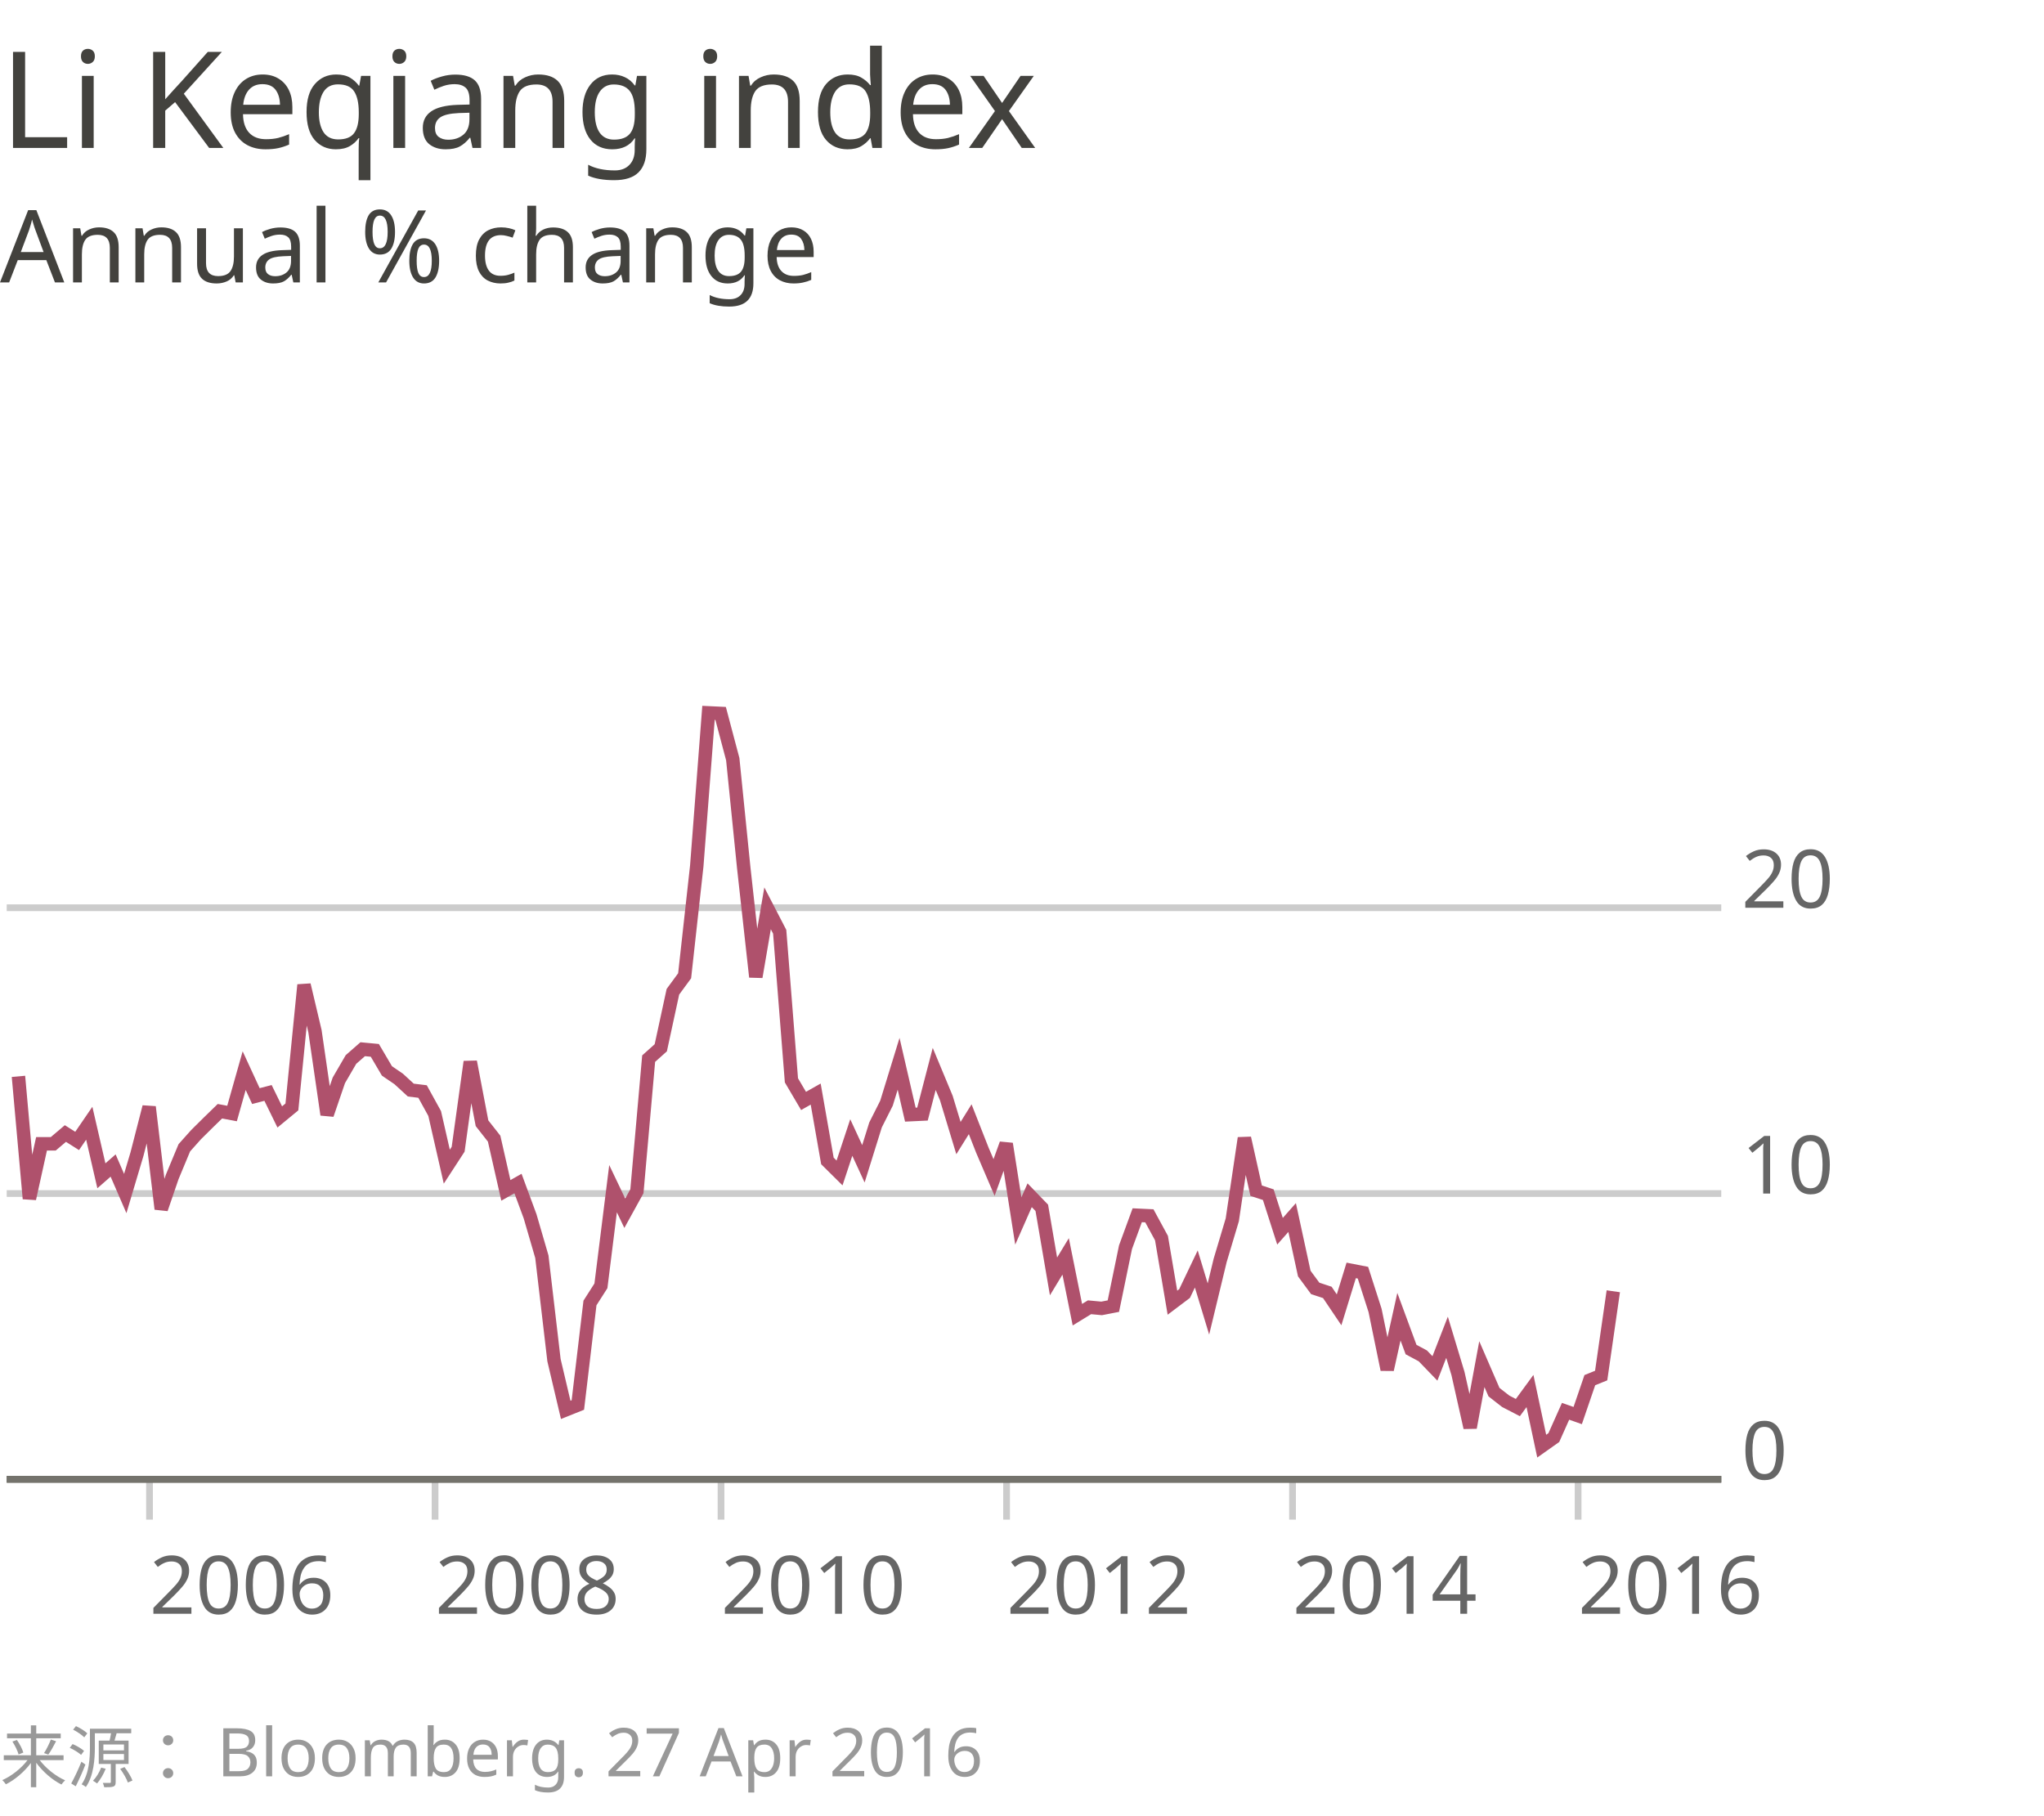
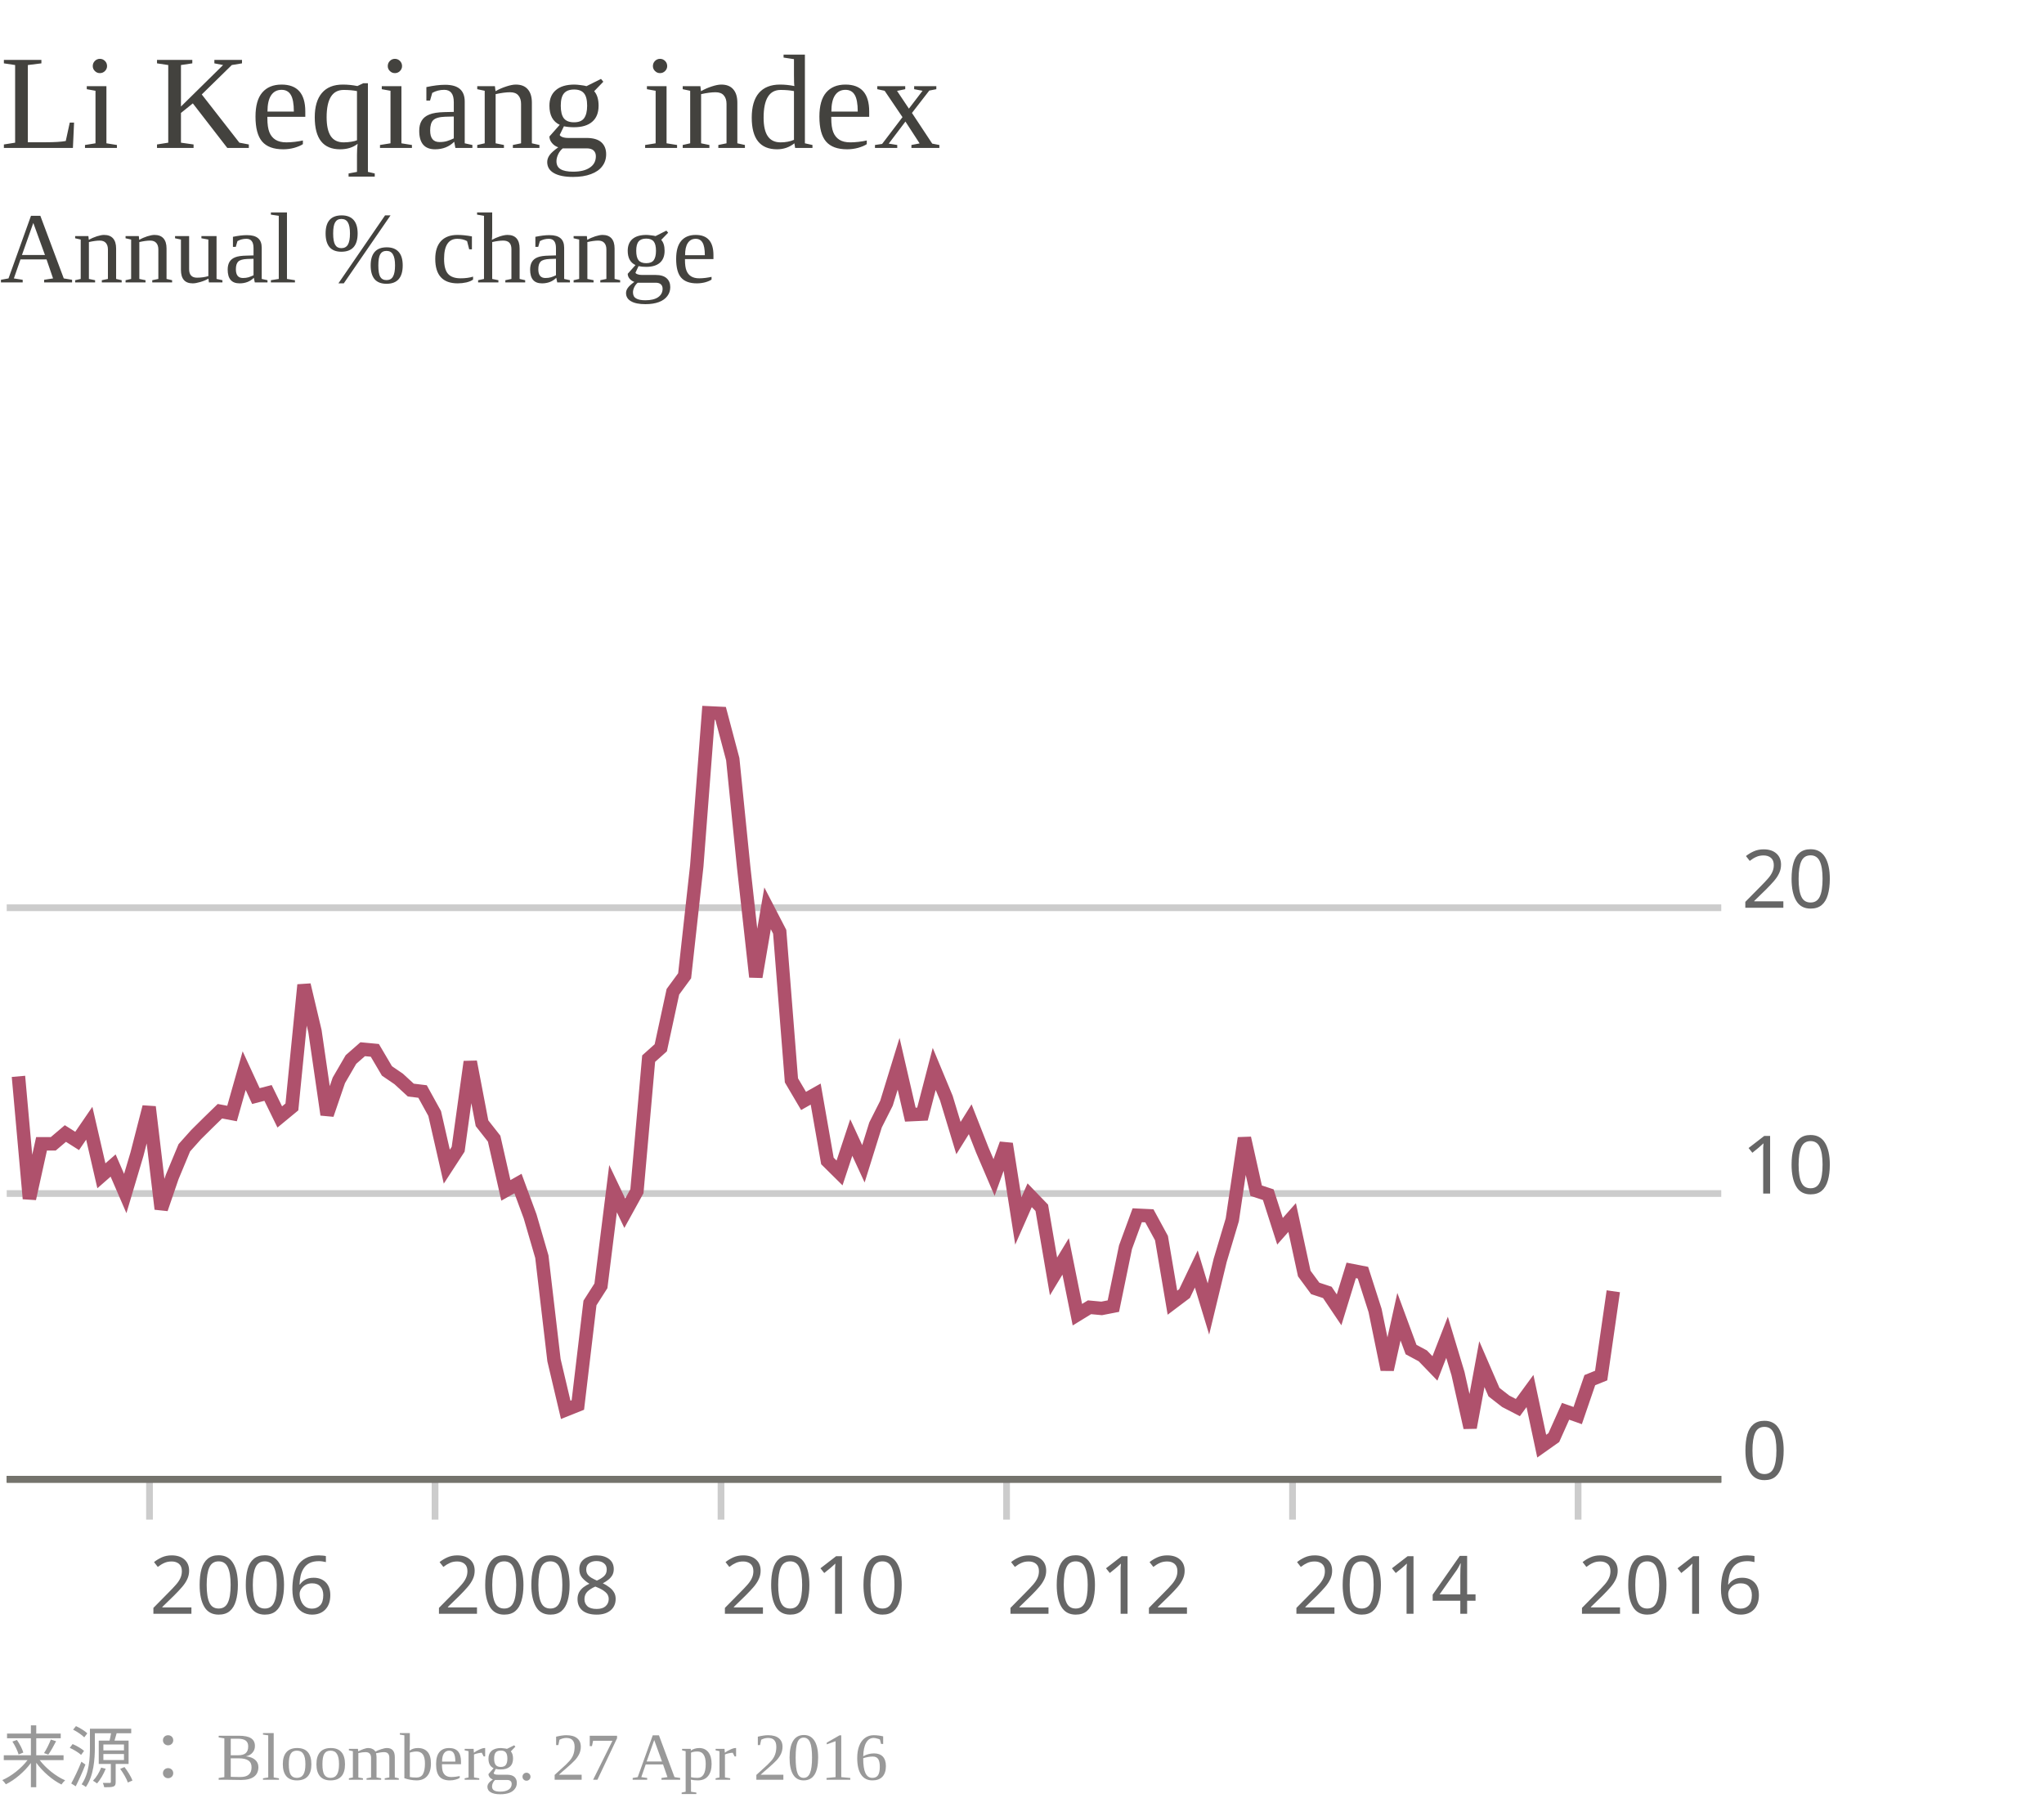
<svg xmlns="http://www.w3.org/2000/svg" viewBox="0 0 304 270">
-   <text class="chart-title" font-family="MetricWeb,sans-serif" fill="#43423e" font-size="20" y="22">Li Keqiang index</text>
-   <text class="chart-subtitle" font-family="MetricWeb,sans-serif" fill="#43423e" font-size="15" y="42">Annual % change</text>
-   <text class="chart-source" font-family="MetricWeb,sans-serif" font-size="10" fill-opacity="0.4" y="265">来源： Bloomberg. 27 Apr 2016</text>
+   <text class="chart-title" fill="#43423e" font-size="20" y="22">Li Keqiang index</text>
+   <text class="chart-subtitle" fill="#43423e" font-size="15" y="42">Annual % change</text>
+   <text class="chart-source" font-size="10" fill-opacity="0.4" y="265">来源： Bloomberg. 27 Apr 2016</text>
  <g transform="translate(1,100)">
    <g transform="translate(0,120)" class="x axis">
      <g class="tick" style="" transform="translate(21.23546,0)">
        <line y2="6" x2="0" fill="none" stroke="#000" stroke-opacity="0.2" />
        <text dy="0" style="" y="20" x="0" font-family="MetricWeb,sans-serif" fill-opacity="0.6" font-size="12" text-anchor="start">2006</text>
      </g>
      <g class="tick" style="" transform="translate(63.70637,0)">
        <line y2="6" x2="0" fill="none" stroke="#000" stroke-opacity="0.2" />
        <text dy="0" style="" y="20" x="0" font-family="MetricWeb,sans-serif" fill-opacity="0.6" font-size="12" text-anchor="start">2008</text>
      </g>
      <g class="tick" style="" transform="translate(106.2355,0)">
        <line y2="6" x2="0" fill="none" stroke="#000" stroke-opacity="0.2" />
        <text dy="0" style="" y="20" x="0" font-family="MetricWeb,sans-serif" fill-opacity="0.6" font-size="12" text-anchor="start">2010</text>
      </g>
      <g class="tick" style="" transform="translate(148.7064,0)">
        <line y2="6" x2="0" fill="none" stroke="#000" stroke-opacity="0.2" />
        <text dy="0" style="" y="20" x="0" font-family="MetricWeb,sans-serif" fill-opacity="0.6" font-size="12" text-anchor="start">2012</text>
      </g>
      <g class="tick" style="" transform="translate(191.2355,0)">
        <line y2="6" x2="0" fill="none" stroke="#000" stroke-opacity="0.2" />
        <text dy="0" style="" y="20" x="0" font-family="MetricWeb,sans-serif" fill-opacity="0.6" font-size="12" text-anchor="start">2014</text>
      </g>
      <g class="tick" style="" transform="translate(233.7064,0)">
        <line y2="6" x2="0" fill="none" stroke="#000" stroke-opacity="0.2" />
        <text dy="0" style="" y="20" x="0" font-family="MetricWeb,sans-serif" fill-opacity="0.6" font-size="12" text-anchor="start">2016</text>
      </g>
      <path class="domain" d="M0,0V0H255V0" fill="none" stroke="#74736c" />
    </g>
    <g transform="translate(255,0)" class="y axis">
      <g class="tick" style="" transform="translate(0,120)">
        <line x2="-255" y2="0" fill="none" stroke="#000" stroke-opacity="0.2" />
        <text dy="0" style="text-anchor: start;" x="3" y="0" font-family="MetricWeb,sans-serif" fill-opacity="0.6" font-size="12">0</text>
      </g>
      <g class="tick" style="" transform="translate(0,77.5)">
        <line x2="-255" y2="0" fill="none" stroke="#000" stroke-opacity="0.2" />
        <text dy="0" style="text-anchor: start;" x="3" y="0" font-family="MetricWeb,sans-serif" fill-opacity="0.6" font-size="12">10</text>
      </g>
      <g class="tick" style="" transform="translate(0,35)">
        <line x2="-255" y2="0" fill="none" stroke="#000" stroke-opacity="0.2" />
        <text dy="0" style="text-anchor: start;" x="3" y="0" font-family="MetricWeb,sans-serif" fill-opacity="0.6" font-size="12">20</text>
      </g>
      <path class="domain" d="M-255,1H0V120H-255" fill="none" stroke="#000" stroke-opacity="0" />
      <line class="highlight-line" x1="0" x2="-255" y1="120" y2="120" fill="none" stroke="#74736c" />
    </g>
    <g>
      <path d="M1.745,60.075L3.374,78.265L5.178,70.105L6.923,70.105L8.727,68.575L10.472,69.68L12.276,67.045L14.079,74.865L15.825,73.335L17.628,77.5L19.374,71.635L21.177,64.623L22.981,79.795L24.61,75.035L26.413,70.7L28.159,68.745L29.962,66.96L31.708,65.26L33.511,65.6L35.315,59.225L37.06,63.008L38.864,62.54L40.609,66.11L42.413,64.623L44.216,46.475L45.845,53.36L47.649,65.77L49.394,60.67L51.198,57.568L52.943,56.038L54.747,56.208L56.55,59.268L58.296,60.458L60.099,62.115L61.845,62.328L63.648,65.6L65.452,73.505L67.139,70.912L68.943,57.908L70.688,67.045L72.491,69.34L74.237,77.033L76.04,76.013L77.844,80.9L79.589,86.893L81.393,102.278L83.138,109.673L84.942,108.95L86.745,93.777L88.374,91.228L90.178,76.778L91.923,80.432L93.727,77.16L95.472,57.44L97.276,55.825L99.079,47.495L100.825,45.115L102.628,28.795L104.374,6.015L106.177,6.1L107.981,12.9L109.61,29.007L111.413,45.285L113.159,35.085L114.962,38.57L116.708,60.67L118.511,63.73L120.315,62.71L122.06,72.655L123.864,74.44L125.609,69.17L127.413,73.08L129.216,67.3L130.845,64.07L132.649,58.205L134.394,65.77L136.198,65.685L137.943,58.97L139.747,63.305L141.55,69.255L143.296,66.45L145.099,71.04L146.845,75.12L148.648,70.105L150.452,81.58L152.139,77.755L153.943,79.625L155.688,89.825L157.491,86.85L159.237,95.52L161.04,94.415L162.844,94.585L164.589,94.245L166.393,85.49L168.138,80.73L169.942,80.815L171.745,84.13L173.374,93.735L175.178,92.375L176.923,88.72L178.727,94.67L180.472,87.445L182.276,81.41L184.079,69.255L185.825,77.075L187.628,77.67L189.374,83.11L191.177,81.07L192.981,89.4L194.61,91.61L196.413,92.205L198.159,94.798L199.962,88.932L201.708,89.273L203.511,94.883L205.315,103.68L207.06,95.817L208.864,100.705L210.609,101.64L212.413,103.51L214.216,98.878L215.845,104.275L217.649,112.308L219.394,102.873L221.198,107.038L222.943,108.398L224.747,109.333L226.55,106.868L228.296,115.07L230.099,113.795L231.845,109.885L233.648,110.523L235.452,105.253L237.139,104.572L238.943,92.035" stroke-width="2" fill="none" stroke="#af516c" />
    </g>
  </g>
</svg>
